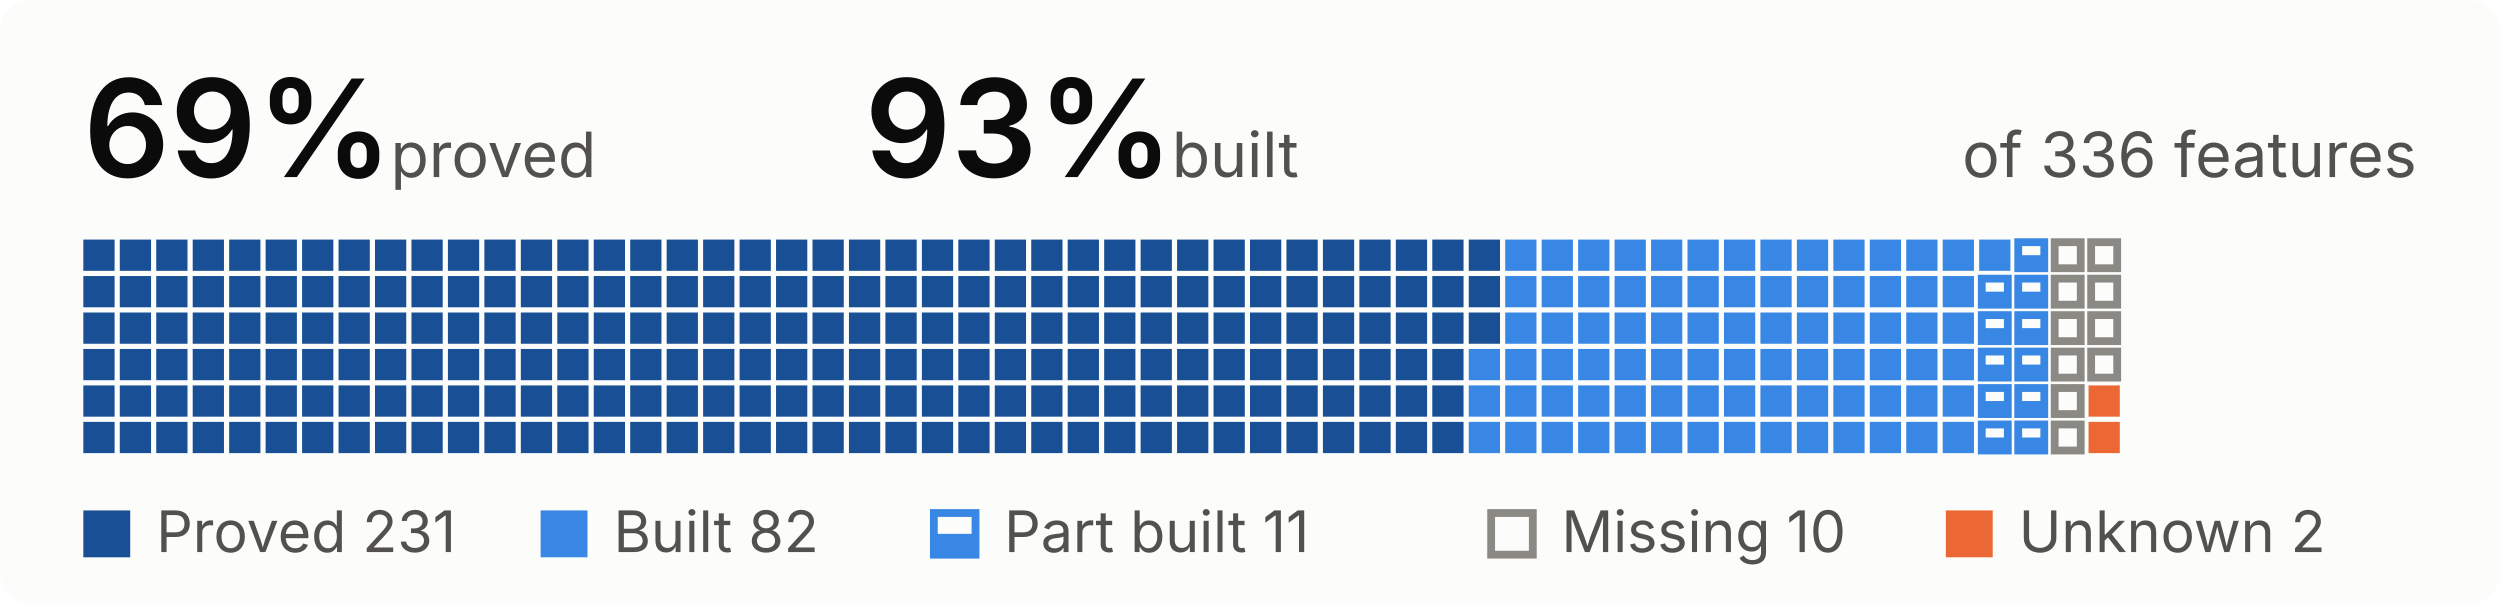
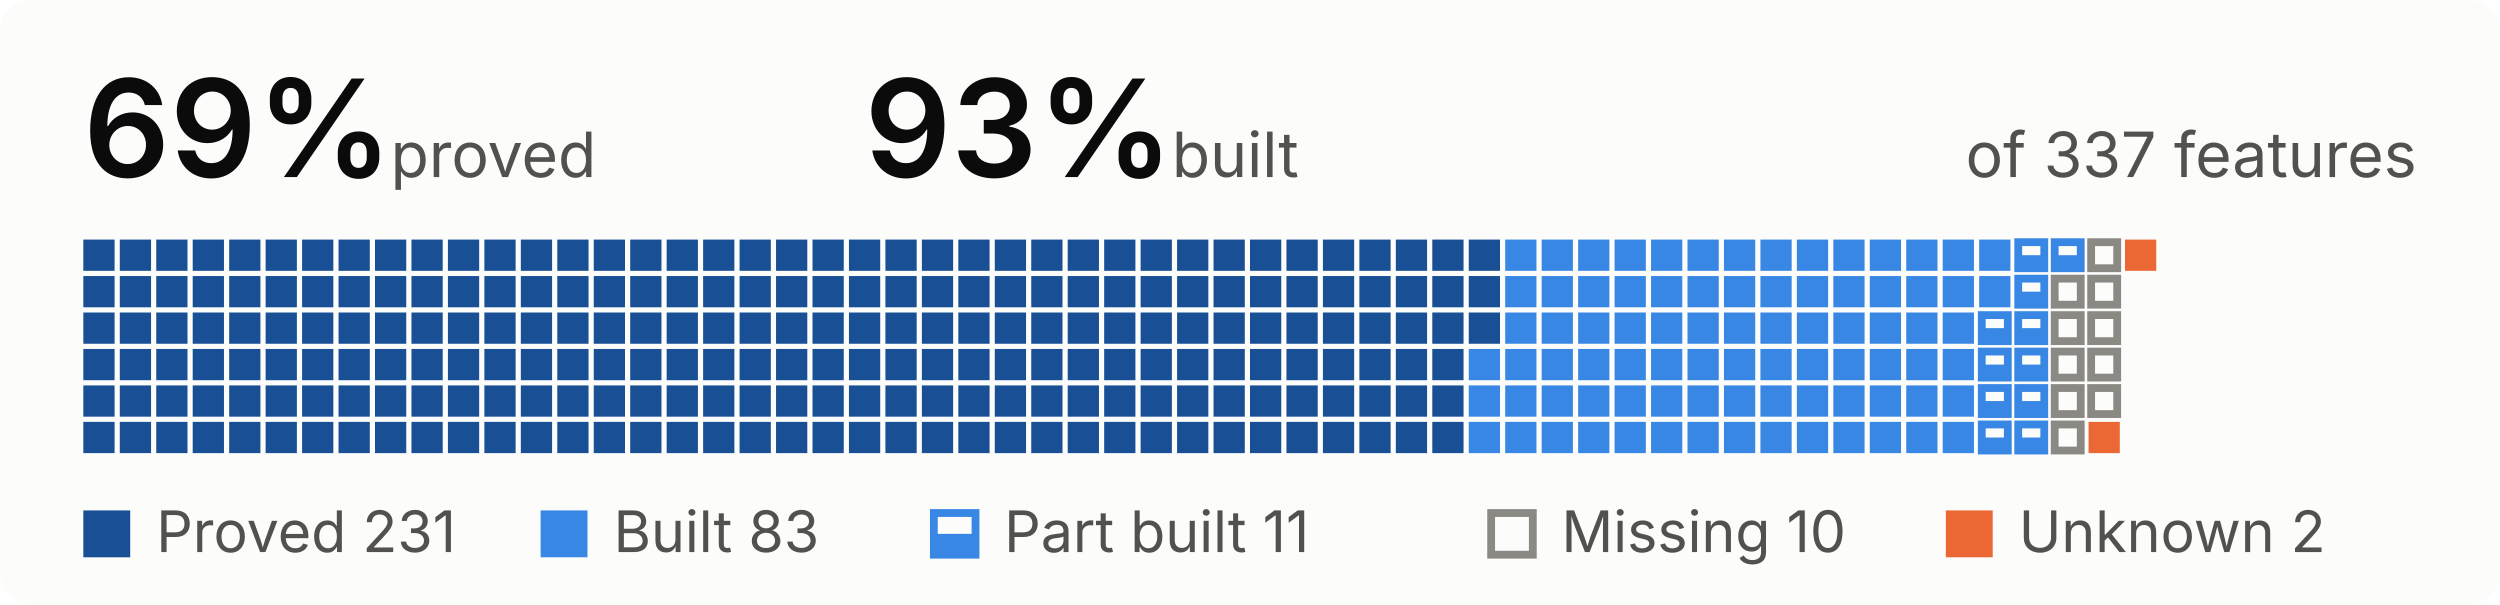
- <svg xmlns="http://www.w3.org/2000/svg" width="480" height="116" viewBox="0 0 480 116" role="img" aria-label="69 percent proved, 93 percent built, of 336 features">
+ <svg xmlns="http://www.w3.org/2000/svg" width="480" height="116" viewBox="0 0 480 116" role="img" aria-label="69 percent proved, 93 percent built, of 337 features">
  <style>
.bg{fill:#fcfcfb}.t{fill:#0b0b0b}.s{fill:#52514e}.rule{fill:#e1e0d9}
.proved{fill:#184f95}.built{fill:#3987e5}.unknown{fill:#eb6834}
.part-o{fill:none;stroke:#3987e5;stroke-width:1.5}.part-f{fill:#3987e5}
.missing{fill:none;stroke:#8a8984;stroke-width:1.5}
.pass{fill:#184f95}.fail{fill:#eb6834}.none{fill:none;stroke:#8a8984;stroke-width:1.5}
@media (prefers-color-scheme:dark){
.bg{fill:#1a1a19}.t{fill:#f0efec}.s{fill:#c3c2b7}.rule{fill:#383835}
.proved{fill:#86b6ef}.built{fill:#3987e5}.unknown{fill:#d95926}
.part-o{stroke:#3987e5}.part-f{fill:#3987e5}
.missing{stroke:#8d8c85}
.pass{fill:#86b6ef}.fail{fill:#d95926}.none{stroke:#8d8c85}
}
text{font-family:system-ui,-apple-system,"Segoe UI",sans-serif;font-size:12px}
.big{font-size:26px;font-weight:600}.b{font-weight:600}.xs{font-size:11px}
</style>
  <rect width="480" height="116" rx="6" class="bg" />
  <text x="16.0" y="34.0" class="t big">69%</text>
  <text x="75.0" y="34.0" class="s">proved</text>
  <text x="166.0" y="34.0" class="t big">93%</text>
  <text x="225.0" y="34.0" class="s">built</text>
-   <text x="464.0" y="34.0" class="s" text-anchor="end">of 336 features</text>
+   <text x="464.0" y="34.0" class="s" text-anchor="end">of 337 features</text>
  <rect x="16.0" y="46.0" width="6" height="6" class="proved" />
  <rect x="16.0" y="53.0" width="6" height="6" class="proved" />
  <rect x="16.0" y="60.0" width="6" height="6" class="proved" />
  <rect x="16.0" y="67.0" width="6" height="6" class="proved" />
  <rect x="16.0" y="74.0" width="6" height="6" class="proved" />
  <rect x="16.0" y="81.0" width="6" height="6" class="proved" />
  <rect x="23.0" y="46.0" width="6" height="6" class="proved" />
  <rect x="23.0" y="53.0" width="6" height="6" class="proved" />
  <rect x="23.0" y="60.0" width="6" height="6" class="proved" />
  <rect x="23.0" y="67.0" width="6" height="6" class="proved" />
  <rect x="23.0" y="74.0" width="6" height="6" class="proved" />
  <rect x="23.0" y="81.0" width="6" height="6" class="proved" />
  <rect x="30.0" y="46.0" width="6" height="6" class="proved" />
  <rect x="30.0" y="53.0" width="6" height="6" class="proved" />
  <rect x="30.0" y="60.0" width="6" height="6" class="proved" />
  <rect x="30.0" y="67.0" width="6" height="6" class="proved" />
  <rect x="30.0" y="74.0" width="6" height="6" class="proved" />
  <rect x="30.0" y="81.0" width="6" height="6" class="proved" />
  <rect x="37.0" y="46.0" width="6" height="6" class="proved" />
  <rect x="37.0" y="53.0" width="6" height="6" class="proved" />
  <rect x="37.0" y="60.0" width="6" height="6" class="proved" />
  <rect x="37.0" y="67.0" width="6" height="6" class="proved" />
  <rect x="37.0" y="74.0" width="6" height="6" class="proved" />
  <rect x="37.0" y="81.0" width="6" height="6" class="proved" />
  <rect x="44.0" y="46.0" width="6" height="6" class="proved" />
  <rect x="44.0" y="53.0" width="6" height="6" class="proved" />
  <rect x="44.0" y="60.0" width="6" height="6" class="proved" />
  <rect x="44.0" y="67.0" width="6" height="6" class="proved" />
  <rect x="44.0" y="74.0" width="6" height="6" class="proved" />
  <rect x="44.0" y="81.0" width="6" height="6" class="proved" />
  <rect x="51.0" y="46.0" width="6" height="6" class="proved" />
  <rect x="51.0" y="53.0" width="6" height="6" class="proved" />
  <rect x="51.0" y="60.0" width="6" height="6" class="proved" />
  <rect x="51.0" y="67.0" width="6" height="6" class="proved" />
  <rect x="51.0" y="74.0" width="6" height="6" class="proved" />
  <rect x="51.0" y="81.0" width="6" height="6" class="proved" />
  <rect x="58.0" y="46.0" width="6" height="6" class="proved" />
  <rect x="58.0" y="53.0" width="6" height="6" class="proved" />
  <rect x="58.0" y="60.0" width="6" height="6" class="proved" />
  <rect x="58.0" y="67.0" width="6" height="6" class="proved" />
  <rect x="58.0" y="74.0" width="6" height="6" class="proved" />
  <rect x="58.0" y="81.0" width="6" height="6" class="proved" />
  <rect x="65.0" y="46.0" width="6" height="6" class="proved" />
  <rect x="65.0" y="53.0" width="6" height="6" class="proved" />
  <rect x="65.0" y="60.0" width="6" height="6" class="proved" />
  <rect x="65.0" y="67.0" width="6" height="6" class="proved" />
  <rect x="65.0" y="74.0" width="6" height="6" class="proved" />
  <rect x="65.0" y="81.0" width="6" height="6" class="proved" />
  <rect x="72.0" y="46.0" width="6" height="6" class="proved" />
  <rect x="72.0" y="53.0" width="6" height="6" class="proved" />
  <rect x="72.0" y="60.0" width="6" height="6" class="proved" />
  <rect x="72.0" y="67.0" width="6" height="6" class="proved" />
  <rect x="72.0" y="74.0" width="6" height="6" class="proved" />
  <rect x="72.0" y="81.0" width="6" height="6" class="proved" />
  <rect x="79.0" y="46.0" width="6" height="6" class="proved" />
  <rect x="79.0" y="53.0" width="6" height="6" class="proved" />
  <rect x="79.0" y="60.0" width="6" height="6" class="proved" />
  <rect x="79.0" y="67.0" width="6" height="6" class="proved" />
  <rect x="79.0" y="74.0" width="6" height="6" class="proved" />
  <rect x="79.0" y="81.0" width="6" height="6" class="proved" />
  <rect x="86.0" y="46.0" width="6" height="6" class="proved" />
  <rect x="86.0" y="53.0" width="6" height="6" class="proved" />
  <rect x="86.0" y="60.0" width="6" height="6" class="proved" />
  <rect x="86.0" y="67.0" width="6" height="6" class="proved" />
  <rect x="86.0" y="74.0" width="6" height="6" class="proved" />
  <rect x="86.0" y="81.0" width="6" height="6" class="proved" />
  <rect x="93.0" y="46.0" width="6" height="6" class="proved" />
  <rect x="93.0" y="53.0" width="6" height="6" class="proved" />
  <rect x="93.0" y="60.0" width="6" height="6" class="proved" />
  <rect x="93.0" y="67.0" width="6" height="6" class="proved" />
  <rect x="93.0" y="74.0" width="6" height="6" class="proved" />
  <rect x="93.0" y="81.0" width="6" height="6" class="proved" />
  <rect x="100.0" y="46.0" width="6" height="6" class="proved" />
  <rect x="100.0" y="53.0" width="6" height="6" class="proved" />
  <rect x="100.0" y="60.0" width="6" height="6" class="proved" />
  <rect x="100.0" y="67.0" width="6" height="6" class="proved" />
  <rect x="100.0" y="74.0" width="6" height="6" class="proved" />
  <rect x="100.0" y="81.0" width="6" height="6" class="proved" />
  <rect x="107.0" y="46.0" width="6" height="6" class="proved" />
  <rect x="107.0" y="53.0" width="6" height="6" class="proved" />
  <rect x="107.0" y="60.0" width="6" height="6" class="proved" />
  <rect x="107.0" y="67.0" width="6" height="6" class="proved" />
  <rect x="107.0" y="74.0" width="6" height="6" class="proved" />
  <rect x="107.0" y="81.0" width="6" height="6" class="proved" />
  <rect x="114.0" y="46.0" width="6" height="6" class="proved" />
  <rect x="114.0" y="53.0" width="6" height="6" class="proved" />
  <rect x="114.0" y="60.0" width="6" height="6" class="proved" />
  <rect x="114.0" y="67.0" width="6" height="6" class="proved" />
  <rect x="114.0" y="74.0" width="6" height="6" class="proved" />
  <rect x="114.0" y="81.0" width="6" height="6" class="proved" />
  <rect x="121.0" y="46.0" width="6" height="6" class="proved" />
  <rect x="121.0" y="53.0" width="6" height="6" class="proved" />
  <rect x="121.0" y="60.0" width="6" height="6" class="proved" />
  <rect x="121.0" y="67.0" width="6" height="6" class="proved" />
  <rect x="121.0" y="74.0" width="6" height="6" class="proved" />
  <rect x="121.0" y="81.0" width="6" height="6" class="proved" />
  <rect x="128.0" y="46.0" width="6" height="6" class="proved" />
  <rect x="128.0" y="53.0" width="6" height="6" class="proved" />
  <rect x="128.0" y="60.0" width="6" height="6" class="proved" />
  <rect x="128.0" y="67.0" width="6" height="6" class="proved" />
  <rect x="128.0" y="74.0" width="6" height="6" class="proved" />
  <rect x="128.0" y="81.0" width="6" height="6" class="proved" />
  <rect x="135.0" y="46.0" width="6" height="6" class="proved" />
  <rect x="135.0" y="53.0" width="6" height="6" class="proved" />
  <rect x="135.0" y="60.0" width="6" height="6" class="proved" />
  <rect x="135.0" y="67.0" width="6" height="6" class="proved" />
  <rect x="135.0" y="74.0" width="6" height="6" class="proved" />
  <rect x="135.0" y="81.0" width="6" height="6" class="proved" />
  <rect x="142.0" y="46.0" width="6" height="6" class="proved" />
  <rect x="142.0" y="53.0" width="6" height="6" class="proved" />
  <rect x="142.0" y="60.0" width="6" height="6" class="proved" />
  <rect x="142.0" y="67.0" width="6" height="6" class="proved" />
  <rect x="142.0" y="74.0" width="6" height="6" class="proved" />
  <rect x="142.0" y="81.0" width="6" height="6" class="proved" />
  <rect x="149.0" y="46.0" width="6" height="6" class="proved" />
  <rect x="149.0" y="53.0" width="6" height="6" class="proved" />
  <rect x="149.0" y="60.0" width="6" height="6" class="proved" />
  <rect x="149.0" y="67.0" width="6" height="6" class="proved" />
  <rect x="149.0" y="74.0" width="6" height="6" class="proved" />
  <rect x="149.0" y="81.0" width="6" height="6" class="proved" />
  <rect x="156.0" y="46.0" width="6" height="6" class="proved" />
  <rect x="156.0" y="53.0" width="6" height="6" class="proved" />
  <rect x="156.0" y="60.0" width="6" height="6" class="proved" />
  <rect x="156.0" y="67.0" width="6" height="6" class="proved" />
  <rect x="156.0" y="74.0" width="6" height="6" class="proved" />
  <rect x="156.0" y="81.0" width="6" height="6" class="proved" />
  <rect x="163.0" y="46.0" width="6" height="6" class="proved" />
  <rect x="163.0" y="53.0" width="6" height="6" class="proved" />
  <rect x="163.0" y="60.0" width="6" height="6" class="proved" />
  <rect x="163.0" y="67.0" width="6" height="6" class="proved" />
  <rect x="163.0" y="74.0" width="6" height="6" class="proved" />
  <rect x="163.0" y="81.0" width="6" height="6" class="proved" />
  <rect x="170.0" y="46.0" width="6" height="6" class="proved" />
  <rect x="170.0" y="53.0" width="6" height="6" class="proved" />
  <rect x="170.0" y="60.0" width="6" height="6" class="proved" />
  <rect x="170.0" y="67.0" width="6" height="6" class="proved" />
  <rect x="170.0" y="74.0" width="6" height="6" class="proved" />
  <rect x="170.0" y="81.0" width="6" height="6" class="proved" />
  <rect x="177.0" y="46.0" width="6" height="6" class="proved" />
  <rect x="177.0" y="53.0" width="6" height="6" class="proved" />
  <rect x="177.0" y="60.0" width="6" height="6" class="proved" />
  <rect x="177.0" y="67.0" width="6" height="6" class="proved" />
  <rect x="177.0" y="74.0" width="6" height="6" class="proved" />
  <rect x="177.0" y="81.0" width="6" height="6" class="proved" />
  <rect x="184.0" y="46.0" width="6" height="6" class="proved" />
  <rect x="184.0" y="53.0" width="6" height="6" class="proved" />
  <rect x="184.0" y="60.0" width="6" height="6" class="proved" />
  <rect x="184.0" y="67.0" width="6" height="6" class="proved" />
  <rect x="184.0" y="74.0" width="6" height="6" class="proved" />
  <rect x="184.0" y="81.0" width="6" height="6" class="proved" />
  <rect x="191.0" y="46.0" width="6" height="6" class="proved" />
  <rect x="191.0" y="53.0" width="6" height="6" class="proved" />
  <rect x="191.0" y="60.0" width="6" height="6" class="proved" />
  <rect x="191.0" y="67.0" width="6" height="6" class="proved" />
  <rect x="191.0" y="74.0" width="6" height="6" class="proved" />
  <rect x="191.0" y="81.0" width="6" height="6" class="proved" />
  <rect x="198.0" y="46.0" width="6" height="6" class="proved" />
  <rect x="198.0" y="53.0" width="6" height="6" class="proved" />
  <rect x="198.0" y="60.0" width="6" height="6" class="proved" />
  <rect x="198.0" y="67.0" width="6" height="6" class="proved" />
  <rect x="198.0" y="74.0" width="6" height="6" class="proved" />
  <rect x="198.0" y="81.0" width="6" height="6" class="proved" />
  <rect x="205.0" y="46.0" width="6" height="6" class="proved" />
  <rect x="205.0" y="53.0" width="6" height="6" class="proved" />
  <rect x="205.0" y="60.0" width="6" height="6" class="proved" />
  <rect x="205.0" y="67.0" width="6" height="6" class="proved" />
  <rect x="205.0" y="74.0" width="6" height="6" class="proved" />
  <rect x="205.0" y="81.0" width="6" height="6" class="proved" />
  <rect x="212.0" y="46.0" width="6" height="6" class="proved" />
  <rect x="212.0" y="53.0" width="6" height="6" class="proved" />
  <rect x="212.0" y="60.0" width="6" height="6" class="proved" />
  <rect x="212.0" y="67.0" width="6" height="6" class="proved" />
  <rect x="212.0" y="74.0" width="6" height="6" class="proved" />
  <rect x="212.0" y="81.0" width="6" height="6" class="proved" />
  <rect x="219.0" y="46.0" width="6" height="6" class="proved" />
  <rect x="219.0" y="53.0" width="6" height="6" class="proved" />
  <rect x="219.0" y="60.0" width="6" height="6" class="proved" />
  <rect x="219.0" y="67.0" width="6" height="6" class="proved" />
  <rect x="219.0" y="74.0" width="6" height="6" class="proved" />
  <rect x="219.0" y="81.0" width="6" height="6" class="proved" />
  <rect x="226.0" y="46.0" width="6" height="6" class="proved" />
  <rect x="226.0" y="53.0" width="6" height="6" class="proved" />
  <rect x="226.0" y="60.0" width="6" height="6" class="proved" />
  <rect x="226.0" y="67.0" width="6" height="6" class="proved" />
  <rect x="226.0" y="74.0" width="6" height="6" class="proved" />
  <rect x="226.0" y="81.0" width="6" height="6" class="proved" />
  <rect x="233.0" y="46.0" width="6" height="6" class="proved" />
  <rect x="233.0" y="53.0" width="6" height="6" class="proved" />
  <rect x="233.0" y="60.0" width="6" height="6" class="proved" />
  <rect x="233.0" y="67.0" width="6" height="6" class="proved" />
  <rect x="233.0" y="74.0" width="6" height="6" class="proved" />
  <rect x="233.0" y="81.0" width="6" height="6" class="proved" />
  <rect x="240.0" y="46.0" width="6" height="6" class="proved" />
  <rect x="240.0" y="53.0" width="6" height="6" class="proved" />
  <rect x="240.0" y="60.0" width="6" height="6" class="proved" />
  <rect x="240.0" y="67.0" width="6" height="6" class="proved" />
  <rect x="240.0" y="74.0" width="6" height="6" class="proved" />
  <rect x="240.0" y="81.0" width="6" height="6" class="proved" />
  <rect x="247.0" y="46.0" width="6" height="6" class="proved" />
  <rect x="247.0" y="53.0" width="6" height="6" class="proved" />
  <rect x="247.0" y="60.0" width="6" height="6" class="proved" />
  <rect x="247.0" y="67.0" width="6" height="6" class="proved" />
  <rect x="247.0" y="74.0" width="6" height="6" class="proved" />
  <rect x="247.0" y="81.0" width="6" height="6" class="proved" />
  <rect x="254.0" y="46.0" width="6" height="6" class="proved" />
  <rect x="254.0" y="53.0" width="6" height="6" class="proved" />
  <rect x="254.0" y="60.0" width="6" height="6" class="proved" />
  <rect x="254.0" y="67.0" width="6" height="6" class="proved" />
  <rect x="254.0" y="74.0" width="6" height="6" class="proved" />
  <rect x="254.0" y="81.0" width="6" height="6" class="proved" />
  <rect x="261.0" y="46.0" width="6" height="6" class="proved" />
  <rect x="261.0" y="53.0" width="6" height="6" class="proved" />
  <rect x="261.0" y="60.0" width="6" height="6" class="proved" />
  <rect x="261.0" y="67.0" width="6" height="6" class="proved" />
  <rect x="261.0" y="74.0" width="6" height="6" class="proved" />
  <rect x="261.0" y="81.0" width="6" height="6" class="proved" />
  <rect x="268.0" y="46.0" width="6" height="6" class="proved" />
  <rect x="268.0" y="53.0" width="6" height="6" class="proved" />
  <rect x="268.0" y="60.0" width="6" height="6" class="proved" />
  <rect x="268.0" y="67.0" width="6" height="6" class="proved" />
  <rect x="268.0" y="74.0" width="6" height="6" class="proved" />
  <rect x="268.0" y="81.0" width="6" height="6" class="proved" />
  <rect x="275.0" y="46.0" width="6" height="6" class="proved" />
  <rect x="275.0" y="53.0" width="6" height="6" class="proved" />
  <rect x="275.0" y="60.0" width="6" height="6" class="proved" />
  <rect x="275.0" y="67.0" width="6" height="6" class="proved" />
  <rect x="275.0" y="74.0" width="6" height="6" class="proved" />
  <rect x="275.0" y="81.0" width="6" height="6" class="proved" />
  <rect x="282.0" y="46.0" width="6" height="6" class="proved" />
  <rect x="282.0" y="53.0" width="6" height="6" class="proved" />
  <rect x="282.0" y="60.0" width="6" height="6" class="proved" />
  <rect x="282.0" y="67.0" width="6" height="6" class="built" />
  <rect x="282.0" y="74.0" width="6" height="6" class="built" />
  <rect x="282.0" y="81.0" width="6" height="6" class="built" />
  <rect x="289.0" y="46.0" width="6" height="6" class="built" />
  <rect x="289.0" y="53.0" width="6" height="6" class="built" />
  <rect x="289.0" y="60.0" width="6" height="6" class="built" />
  <rect x="289.0" y="67.0" width="6" height="6" class="built" />
  <rect x="289.0" y="74.0" width="6" height="6" class="built" />
  <rect x="289.0" y="81.0" width="6" height="6" class="built" />
  <rect x="296.0" y="46.0" width="6" height="6" class="built" />
  <rect x="296.0" y="53.0" width="6" height="6" class="built" />
  <rect x="296.0" y="60.0" width="6" height="6" class="built" />
  <rect x="296.0" y="67.0" width="6" height="6" class="built" />
  <rect x="296.0" y="74.0" width="6" height="6" class="built" />
  <rect x="296.0" y="81.0" width="6" height="6" class="built" />
  <rect x="303.0" y="46.0" width="6" height="6" class="built" />
  <rect x="303.0" y="53.0" width="6" height="6" class="built" />
  <rect x="303.0" y="60.0" width="6" height="6" class="built" />
  <rect x="303.0" y="67.0" width="6" height="6" class="built" />
  <rect x="303.0" y="74.0" width="6" height="6" class="built" />
  <rect x="303.0" y="81.0" width="6" height="6" class="built" />
  <rect x="310.0" y="46.0" width="6" height="6" class="built" />
  <rect x="310.0" y="53.0" width="6" height="6" class="built" />
  <rect x="310.0" y="60.0" width="6" height="6" class="built" />
  <rect x="310.0" y="67.0" width="6" height="6" class="built" />
  <rect x="310.0" y="74.0" width="6" height="6" class="built" />
  <rect x="310.0" y="81.0" width="6" height="6" class="built" />
  <rect x="317.0" y="46.0" width="6" height="6" class="built" />
  <rect x="317.0" y="53.0" width="6" height="6" class="built" />
  <rect x="317.0" y="60.0" width="6" height="6" class="built" />
  <rect x="317.0" y="67.0" width="6" height="6" class="built" />
  <rect x="317.0" y="74.0" width="6" height="6" class="built" />
  <rect x="317.0" y="81.0" width="6" height="6" class="built" />
  <rect x="324.0" y="46.0" width="6" height="6" class="built" />
  <rect x="324.0" y="53.0" width="6" height="6" class="built" />
  <rect x="324.0" y="60.0" width="6" height="6" class="built" />
  <rect x="324.0" y="67.0" width="6" height="6" class="built" />
  <rect x="324.0" y="74.0" width="6" height="6" class="built" />
  <rect x="324.0" y="81.0" width="6" height="6" class="built" />
  <rect x="331.0" y="46.0" width="6" height="6" class="built" />
  <rect x="331.0" y="53.0" width="6" height="6" class="built" />
  <rect x="331.0" y="60.0" width="6" height="6" class="built" />
  <rect x="331.0" y="67.0" width="6" height="6" class="built" />
  <rect x="331.0" y="74.0" width="6" height="6" class="built" />
  <rect x="331.0" y="81.0" width="6" height="6" class="built" />
  <rect x="338.0" y="46.0" width="6" height="6" class="built" />
  <rect x="338.0" y="53.0" width="6" height="6" class="built" />
  <rect x="338.0" y="60.0" width="6" height="6" class="built" />
  <rect x="338.0" y="67.0" width="6" height="6" class="built" />
  <rect x="338.0" y="74.0" width="6" height="6" class="built" />
  <rect x="338.0" y="81.0" width="6" height="6" class="built" />
  <rect x="345.0" y="46.0" width="6" height="6" class="built" />
  <rect x="345.0" y="53.0" width="6" height="6" class="built" />
  <rect x="345.0" y="60.0" width="6" height="6" class="built" />
  <rect x="345.0" y="67.0" width="6" height="6" class="built" />
  <rect x="345.0" y="74.0" width="6" height="6" class="built" />
  <rect x="345.0" y="81.0" width="6" height="6" class="built" />
  <rect x="352.0" y="46.0" width="6" height="6" class="built" />
  <rect x="352.0" y="53.0" width="6" height="6" class="built" />
  <rect x="352.0" y="60.0" width="6" height="6" class="built" />
  <rect x="352.0" y="67.0" width="6" height="6" class="built" />
  <rect x="352.0" y="74.0" width="6" height="6" class="built" />
  <rect x="352.0" y="81.0" width="6" height="6" class="built" />
  <rect x="359.0" y="46.0" width="6" height="6" class="built" />
  <rect x="359.0" y="53.0" width="6" height="6" class="built" />
  <rect x="359.0" y="60.0" width="6" height="6" class="built" />
  <rect x="359.0" y="67.0" width="6" height="6" class="built" />
  <rect x="359.0" y="74.0" width="6" height="6" class="built" />
  <rect x="359.0" y="81.0" width="6" height="6" class="built" />
  <rect x="366.0" y="46.0" width="6" height="6" class="built" />
  <rect x="366.0" y="53.0" width="6" height="6" class="built" />
  <rect x="366.0" y="60.0" width="6" height="6" class="built" />
  <rect x="366.0" y="67.0" width="6" height="6" class="built" />
  <rect x="366.0" y="74.0" width="6" height="6" class="built" />
  <rect x="366.0" y="81.0" width="6" height="6" class="built" />
  <rect x="373.0" y="46.0" width="6" height="6" class="built" />
  <rect x="373.0" y="53.0" width="6" height="6" class="built" />
  <rect x="373.0" y="60.0" width="6" height="6" class="built" />
  <rect x="373.0" y="67.0" width="6" height="6" class="built" />
  <rect x="373.0" y="74.0" width="6" height="6" class="built" />
  <rect x="373.0" y="81.0" width="6" height="6" class="built" />
  <rect x="380.0" y="46.0" width="6" height="6" class="built" />
-   <rect x="380.5" y="53.5" width="5" height="5" fill="none" class="part-o" />
-   <rect x="380.0" y="56.0" width="6" height="3.0" class="part-f" />
+   <rect x="380.0" y="53.0" width="6" height="6" class="built" />
  <rect x="380.5" y="60.5" width="5" height="5" fill="none" class="part-o" />
  <rect x="380.0" y="63.0" width="6" height="3.0" class="part-f" />
  <rect x="380.5" y="67.5" width="5" height="5" fill="none" class="part-o" />
  <rect x="380.0" y="70.0" width="6" height="3.0" class="part-f" />
  <rect x="380.5" y="74.5" width="5" height="5" fill="none" class="part-o" />
  <rect x="380.0" y="77.0" width="6" height="3.0" class="part-f" />
  <rect x="380.5" y="81.5" width="5" height="5" fill="none" class="part-o" />
  <rect x="380.0" y="84.0" width="6" height="3.0" class="part-f" />
  <rect x="387.5" y="46.5" width="5" height="5" fill="none" class="part-o" />
  <rect x="387.0" y="49.0" width="6" height="3.0" class="part-f" />
  <rect x="387.5" y="53.5" width="5" height="5" fill="none" class="part-o" />
  <rect x="387.0" y="56.0" width="6" height="3.0" class="part-f" />
  <rect x="387.5" y="60.5" width="5" height="5" fill="none" class="part-o" />
  <rect x="387.0" y="63.0" width="6" height="3.0" class="part-f" />
  <rect x="387.5" y="67.5" width="5" height="5" fill="none" class="part-o" />
  <rect x="387.0" y="70.0" width="6" height="3.0" class="part-f" />
  <rect x="387.5" y="74.5" width="5" height="5" fill="none" class="part-o" />
  <rect x="387.0" y="77.0" width="6" height="3.0" class="part-f" />
  <rect x="387.5" y="81.5" width="5" height="5" fill="none" class="part-o" />
  <rect x="387.0" y="84.0" width="6" height="3.0" class="part-f" />
-   <rect x="394.5" y="46.5" width="5" height="5" fill="none" class="missing" />
+   <rect x="394.5" y="46.5" width="5" height="5" fill="none" class="part-o" />
+   <rect x="394.0" y="49.0" width="6" height="3.0" class="part-f" />
  <rect x="394.5" y="53.5" width="5" height="5" fill="none" class="missing" />
  <rect x="394.5" y="60.5" width="5" height="5" fill="none" class="missing" />
  <rect x="394.5" y="67.5" width="5" height="5" fill="none" class="missing" />
  <rect x="394.5" y="74.5" width="5" height="5" fill="none" class="missing" />
  <rect x="394.5" y="81.5" width="5" height="5" fill="none" class="missing" />
  <rect x="401.5" y="46.5" width="5" height="5" fill="none" class="missing" />
  <rect x="401.5" y="53.5" width="5" height="5" fill="none" class="missing" />
  <rect x="401.5" y="60.5" width="5" height="5" fill="none" class="missing" />
  <rect x="401.5" y="67.5" width="5" height="5" fill="none" class="missing" />
-   <rect x="401.0" y="74.0" width="6" height="6" class="unknown" />
+   <rect x="401.5" y="74.5" width="5" height="5" fill="none" class="missing" />
  <rect x="401.0" y="81.0" width="6" height="6" class="unknown" />
+   <rect x="408.0" y="46.0" width="6" height="6" class="unknown" />
  <rect x="16.0" y="98.0" width="9" height="9" class="proved" />
  <text x="30.0" y="106.0" class="s xs">Proved 231</text>
  <rect x="103.8" y="98.0" width="9" height="9" class="built" />
-   <text x="117.8" y="106.0" class="s xs">Built 82</text>
+   <text x="117.8" y="106.0" class="s xs">Built 83</text>
  <rect x="179.3" y="98.5" width="8" height="8" fill="none" class="part-o" />
  <rect x="178.8" y="102.5" width="9" height="4.5" class="part-f" />
  <text x="192.8" y="106.0" class="s xs">Part built 11</text>
  <rect x="286.3" y="98.5" width="8" height="8" fill="none" class="missing" />
  <text x="299.8" y="106.0" class="s xs">Missing 10</text>
  <rect x="373.6" y="98.0" width="9" height="9" class="unknown" />
  <text x="387.6" y="106.0" class="s xs">Unknown 2</text>
</svg>
